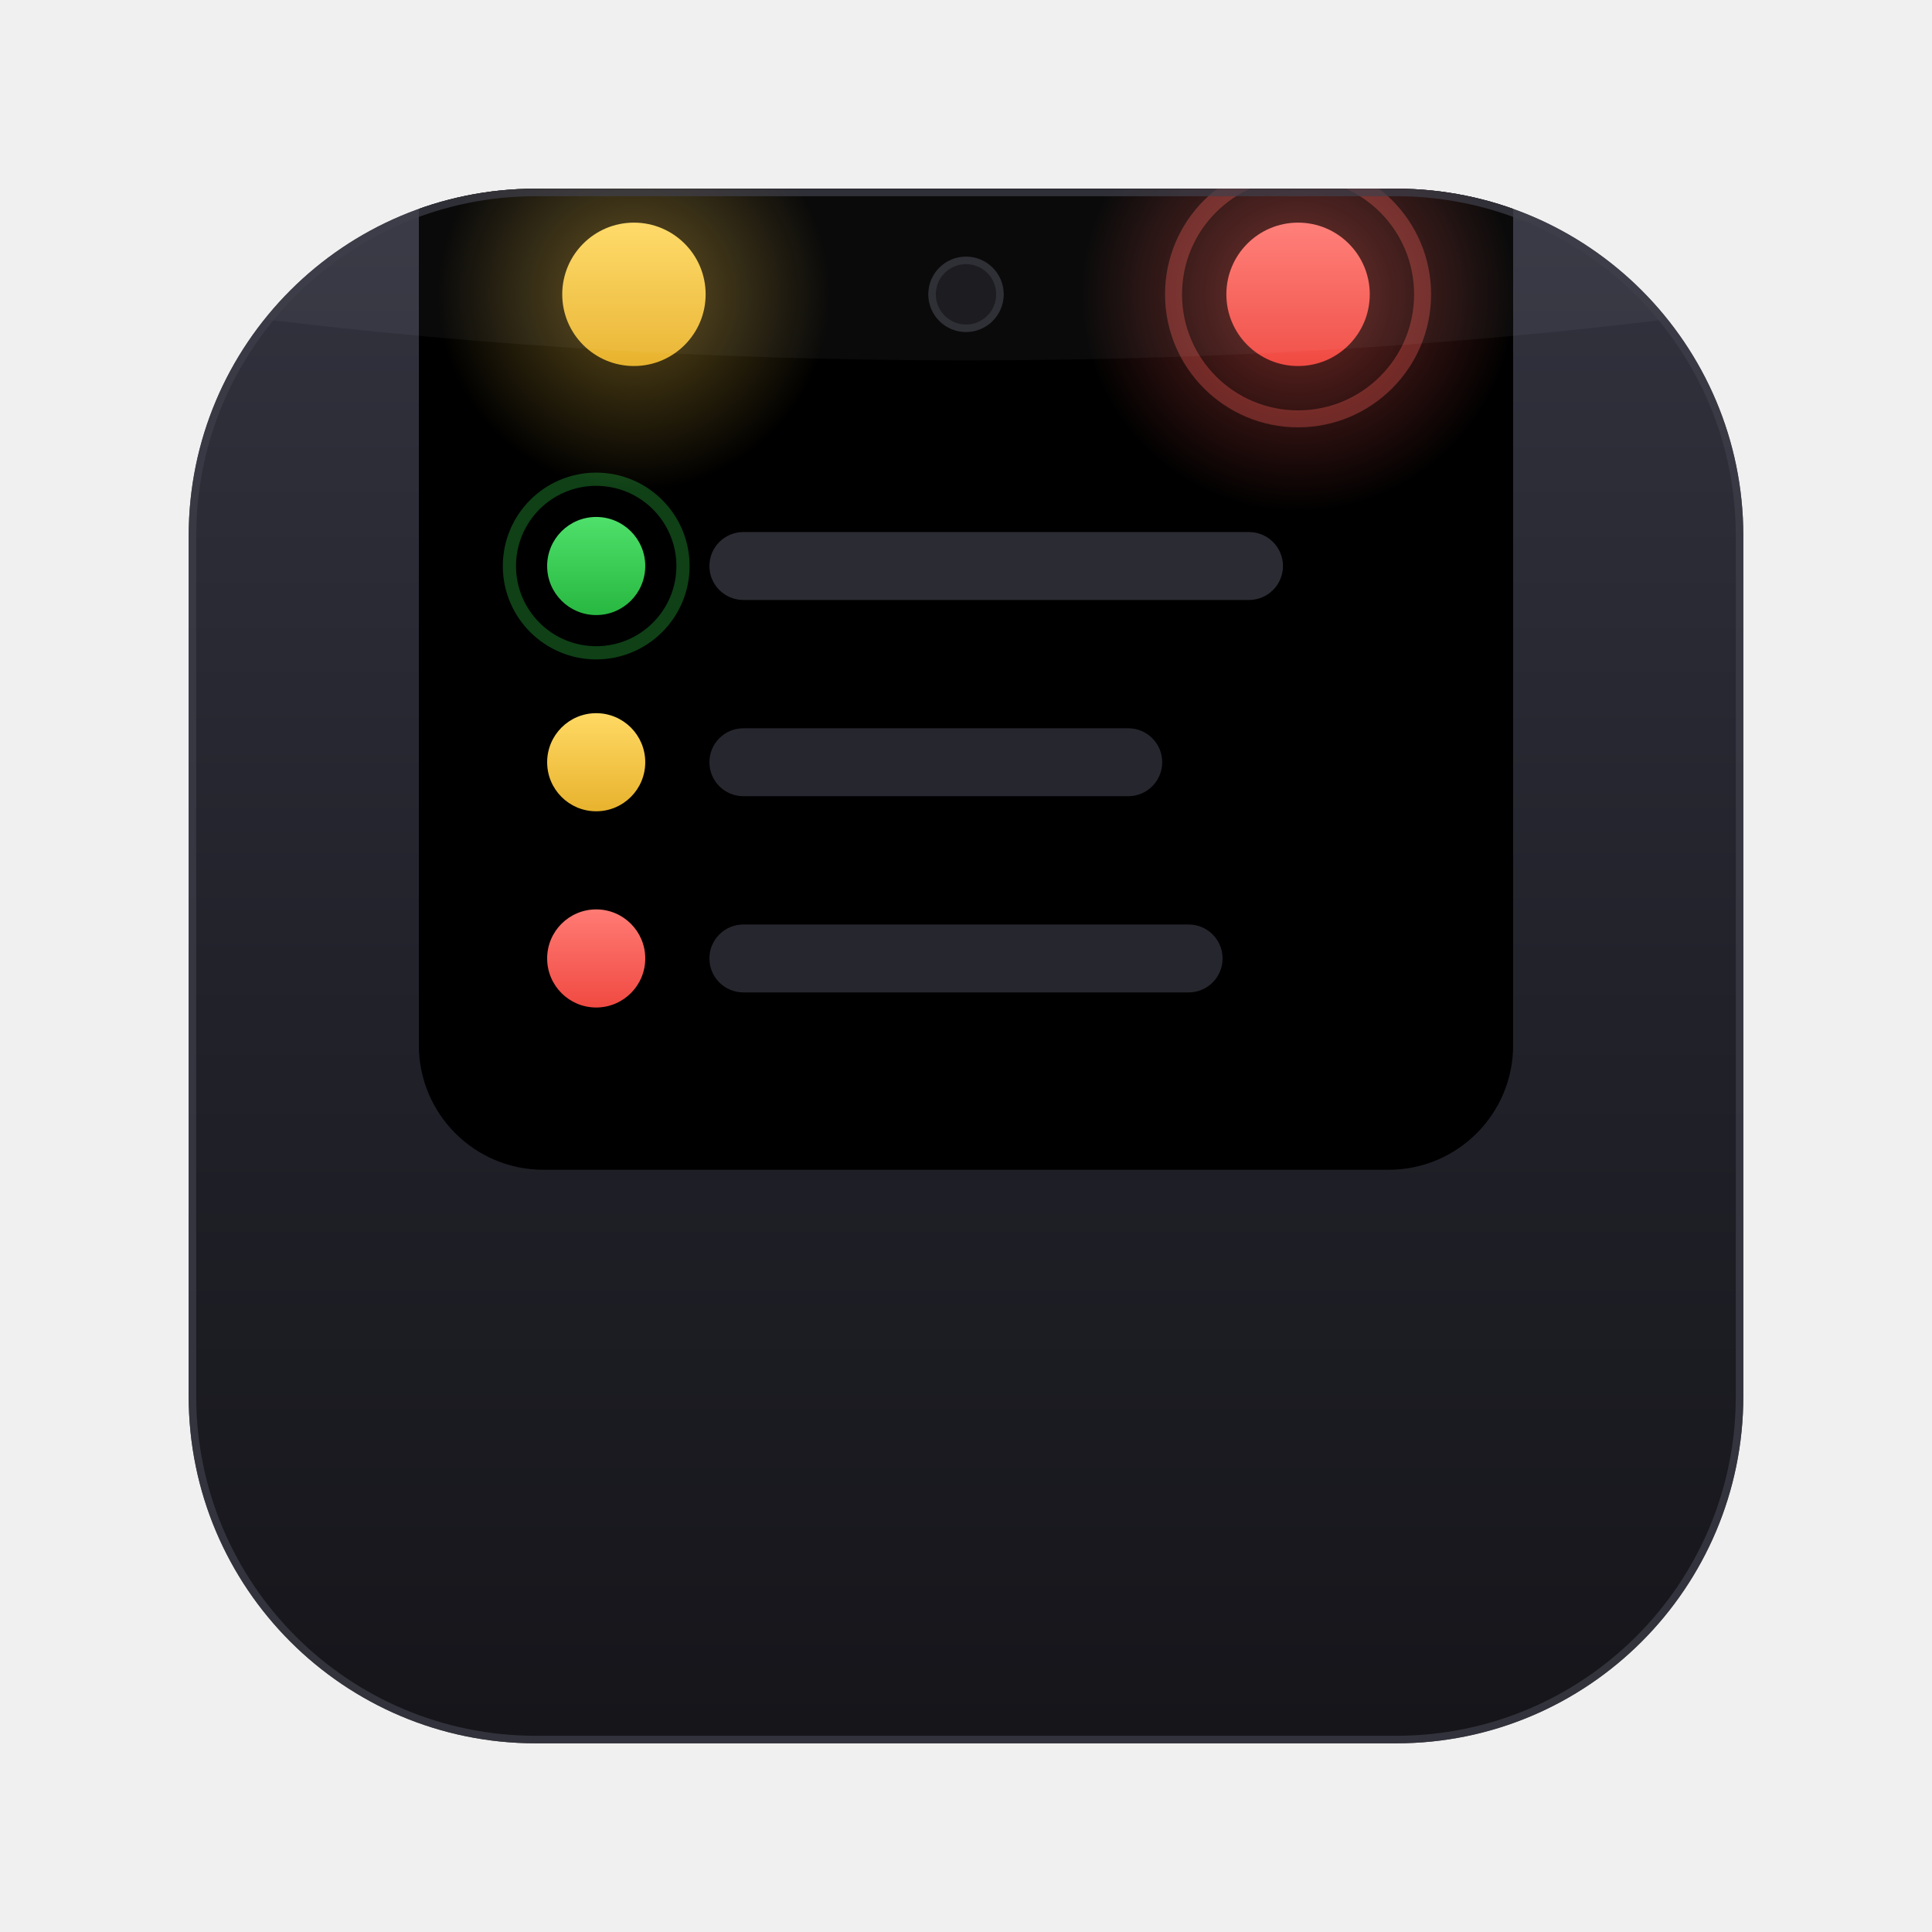
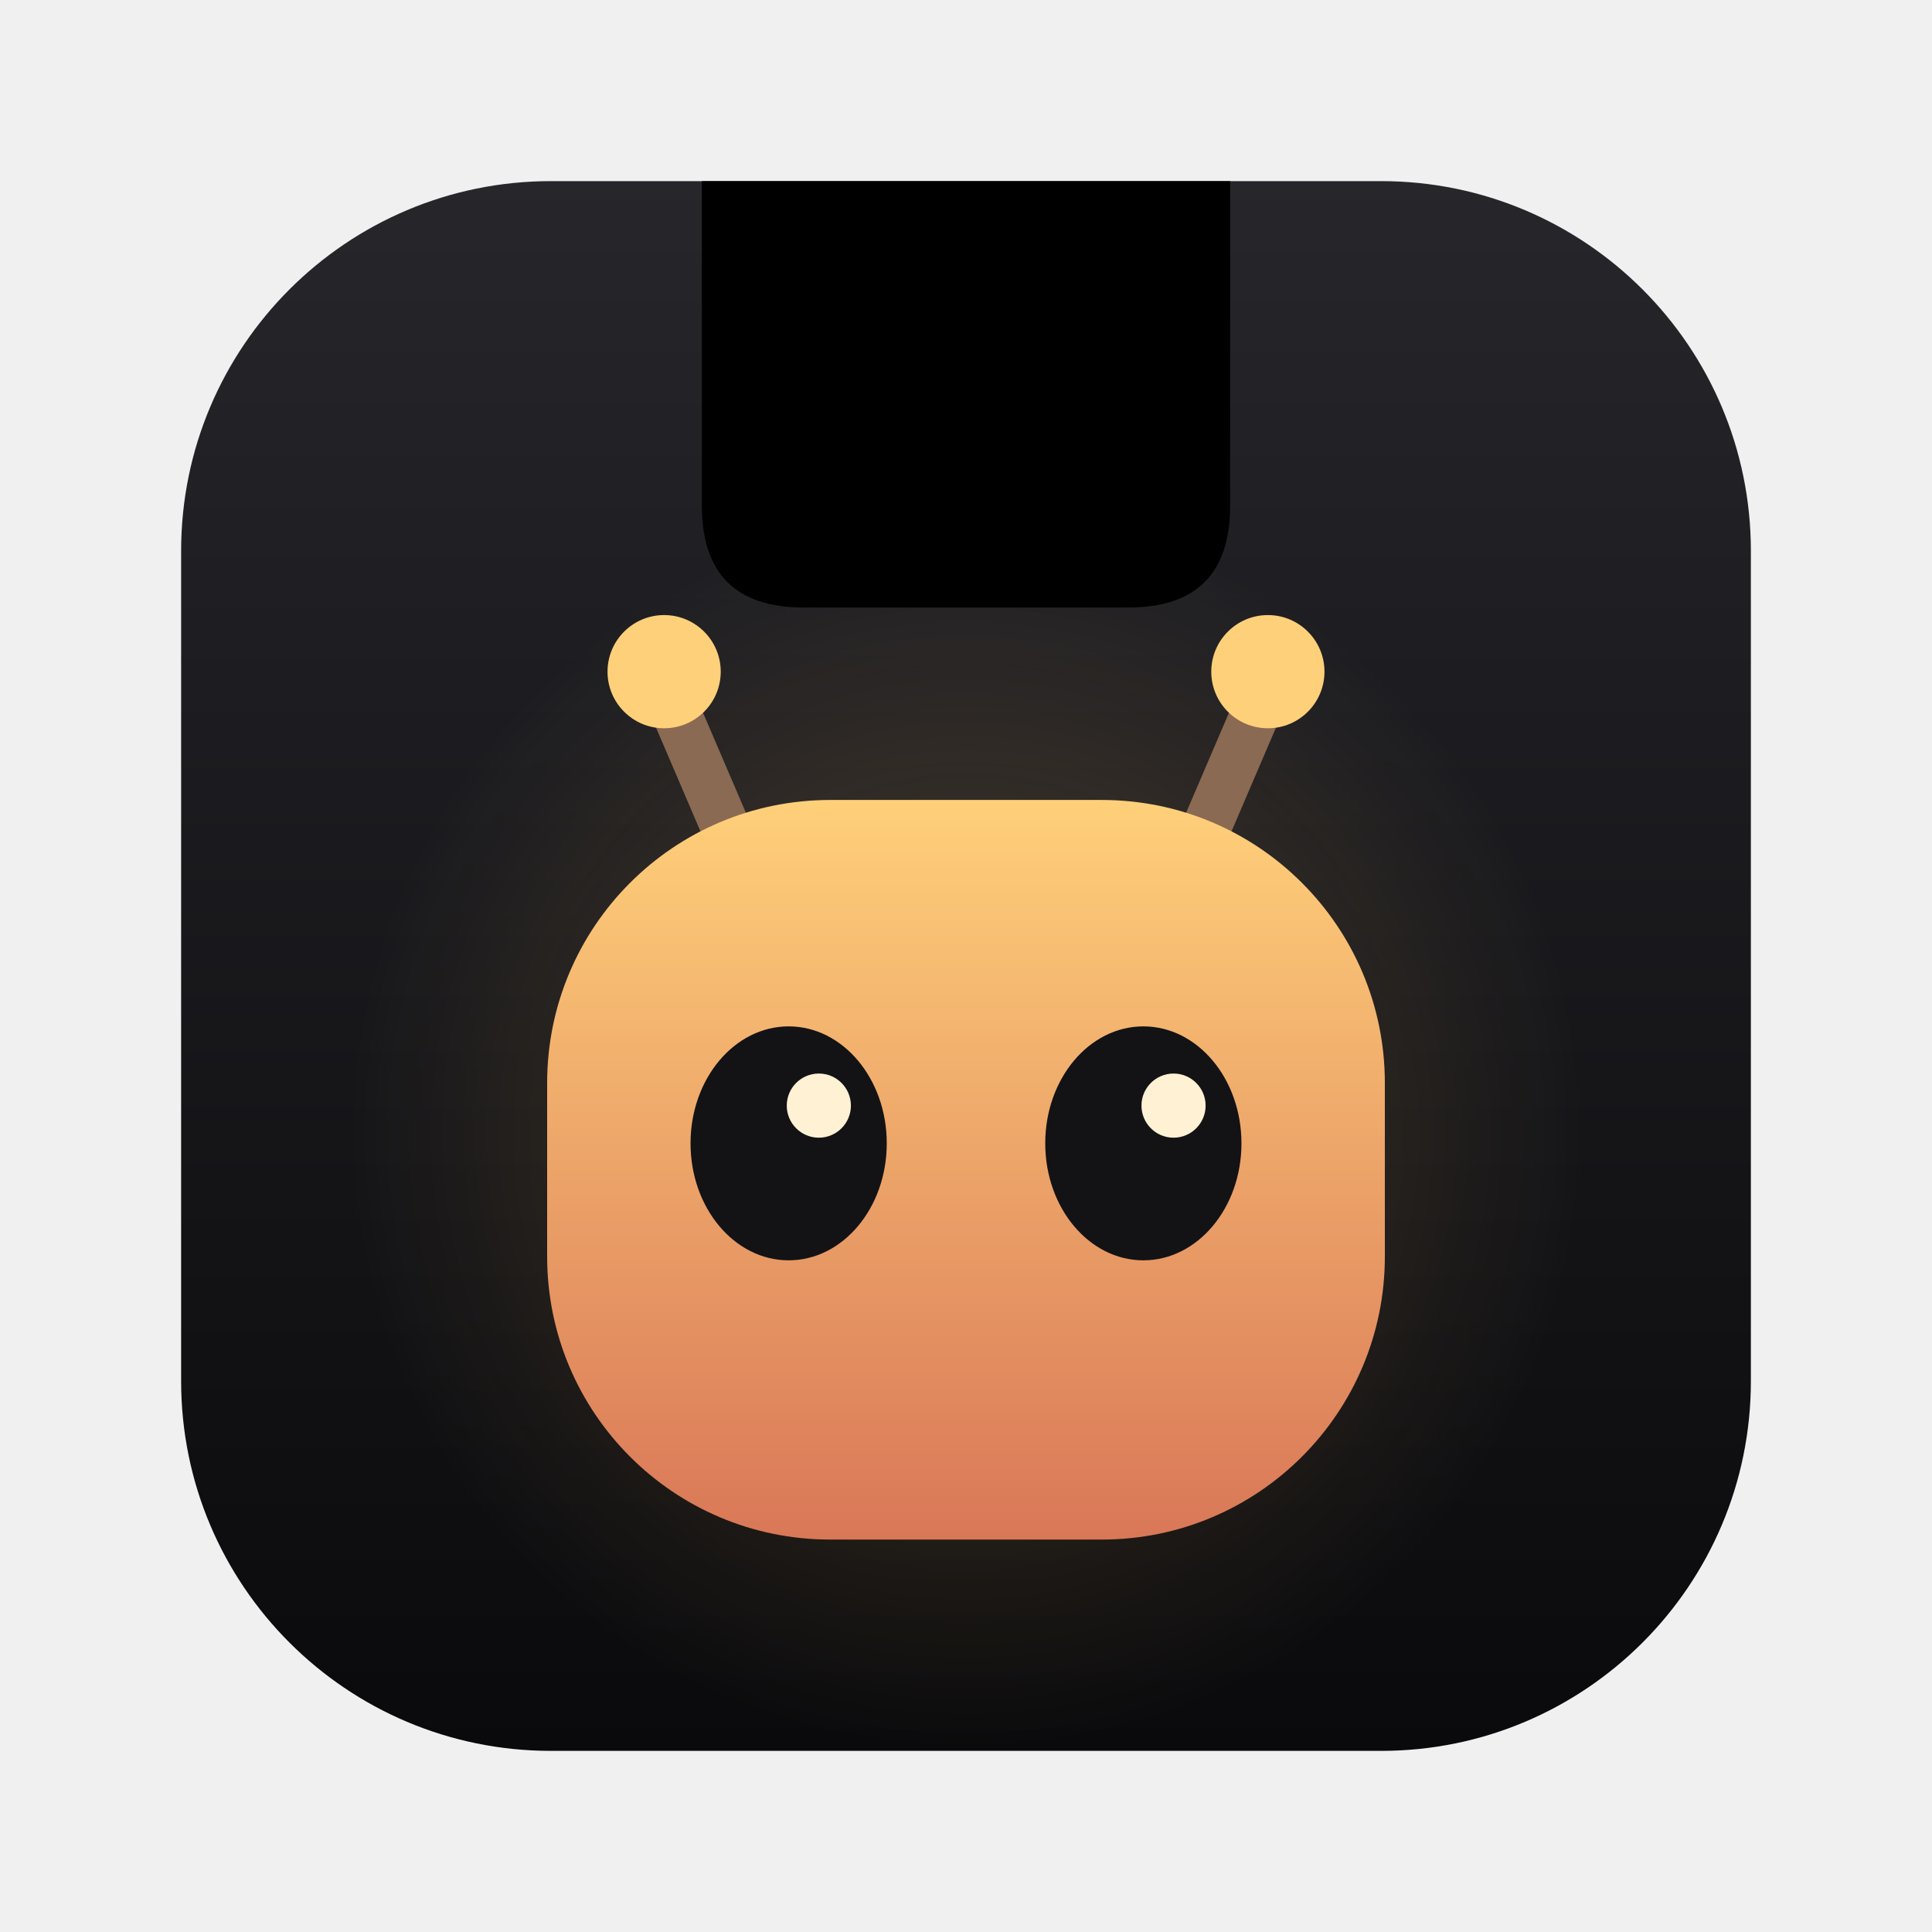
- <svg xmlns="http://www.w3.org/2000/svg" width="1024" height="1024" viewBox="0 0 1024 1024" fill="none" role="img" aria-label="AgentGlance app icon">
+ <svg xmlns="http://www.w3.org/2000/svg" viewBox="0 0 1024 1024" width="1024" height="1024" role="img" aria-label="Atalaia">
  <defs>
-     <linearGradient id="screen" x1="0" y1="0" x2="0" y2="1">
-       <stop offset="0" stop-color="#33333f" />
-       <stop offset="0.5" stop-color="#22222b" />
-       <stop offset="1" stop-color="#15151a" />
+     <linearGradient id="corpo" x1="0" y1="0" x2="0" y2="1">
+       <stop offset="0" stop-color="#26262B" />
+       <stop offset="1" stop-color="#0A0A0C" />
    </linearGradient>
-     <radialGradient id="yellowGlow" cx="0.5" cy="0.5" r="0.5">
-       <stop offset="0" stop-color="#f5c542" stop-opacity="0.4" />
-       <stop offset="1" stop-color="#f5c542" stop-opacity="0" />
+     <linearGradient id="cabeca" x1="0" y1="0" x2="0" y2="1">
+       <stop offset="0" stop-color="#FFD07A" />
+       <stop offset="1" stop-color="#D97757" />
+     </linearGradient>
+     <radialGradient id="halo" cx="0.5" cy="0.5" r="0.5">
+       <stop offset="0" stop-color="#FFC46B" stop-opacity="0.22" />
+       <stop offset="1" stop-color="#FFC46B" stop-opacity="0" />
    </radialGradient>
-     <radialGradient id="redGlow" cx="0.5" cy="0.5" r="0.5">
-       <stop offset="0" stop-color="#ff5f57" stop-opacity="0.45" />
-       <stop offset="1" stop-color="#ff5f57" stop-opacity="0" />
-     </radialGradient>
-     <linearGradient id="yellowDot" x1="0" y1="0" x2="0" y2="1">
-       <stop offset="0" stop-color="#ffd964" />
-       <stop offset="1" stop-color="#e8b32e" />
-     </linearGradient>
-     <linearGradient id="redDot" x1="0" y1="0" x2="0" y2="1">
-       <stop offset="0" stop-color="#ff7b74" />
-       <stop offset="1" stop-color="#f04a42" />
-     </linearGradient>
-     <linearGradient id="greenDot" x1="0" y1="0" x2="0" y2="1">
-       <stop offset="0" stop-color="#4ee06a" />
-       <stop offset="1" stop-color="#28b842" />
-     </linearGradient>
-     <clipPath id="squircleClip">
-       <rect x="100" y="100" width="824" height="824" rx="184" />
+     <clipPath id="moldura">
+       <rect x="96" y="96" width="832" height="832" rx="196" ry="196" />
    </clipPath>
  </defs>
-   <rect x="100" y="100" width="824" height="824" rx="184" fill="url(#screen)" />
-   <g clip-path="url(#squircleClip)">
-     <path d="M222 100 h580 v454 a66 66 0 0 1 -66 66 h-448 a66 66 0 0 1 -66 -66 z" fill="#000000" />
-     <circle cx="512" cy="156" r="18" fill="#131318" stroke="#26262e" stroke-width="4" />
-     <circle cx="336" cy="156" r="104" fill="url(#yellowGlow)" />
-     <circle cx="336" cy="156" r="38" fill="url(#yellowDot)" />
-     <circle cx="688" cy="156" r="116" fill="url(#redGlow)" />
-     <circle cx="688" cy="156" r="38" fill="url(#redDot)" />
-     <circle cx="688" cy="156" r="66" fill="none" stroke="#ff5f57" stroke-width="9" opacity="0.32" />
-     <g>
-       <circle cx="316" cy="300" r="26" fill="url(#greenDot)" />
-       <circle cx="316" cy="300" r="46" fill="none" stroke="#32d74b" stroke-width="7" opacity="0.3" />
-       <rect x="376" y="282" width="304" height="36" rx="18" fill="#2b2b33" />
-       <circle cx="316" cy="404" r="26" fill="url(#yellowDot)" />
-       <rect x="376" y="386" width="240" height="36" rx="18" fill="#26262e" />
-       <circle cx="316" cy="508" r="26" fill="url(#redDot)" />
-       <rect x="376" y="490" width="272" height="36" rx="18" fill="#26262e" />
+   <rect x="96" y="96" width="832" height="832" rx="196" ry="196" fill="url(#corpo)" />
+   <g clip-path="url(#moldura)">
+     <circle cx="512" cy="600" r="330" fill="url(#halo)" />
+     <path d="M 372 80 L 652 80 L 652 268 Q 652 322 598 322 L 426 322 Q 372 322 372 268 Z" fill="#000000" />
+     <g stroke="#8A6A52" stroke-width="26" stroke-linecap="round">
+       <path d="M 398 470 L 356 372" />
+       <path d="M 626 470 L 668 372" />
    </g>
-     <path d="M100 100 h824 v64 c-260 36 -564 36 -824 0 z" fill="#ffffff" opacity="0.04" />
+     <circle cx="352" cy="356" r="30" fill="#FFD07A" />
+     <circle cx="672" cy="356" r="30" fill="#FFD07A" />
+     <rect x="290" y="424" width="444" height="392" rx="150" ry="150" fill="url(#cabeca)" />
+     <ellipse cx="418" cy="606" rx="52" ry="62" fill="#131316" />
+     <ellipse cx="606" cy="606" rx="52" ry="62" fill="#131316" />
+     <circle cx="434" cy="586" r="17" fill="#FFF2D4" />
+     <circle cx="622" cy="586" r="17" fill="#FFF2D4" />
  </g>
-   <rect x="102" y="102" width="820" height="820" rx="182" fill="none" stroke="#3e3e4a" stroke-width="4" opacity="0.7" />
</svg>
